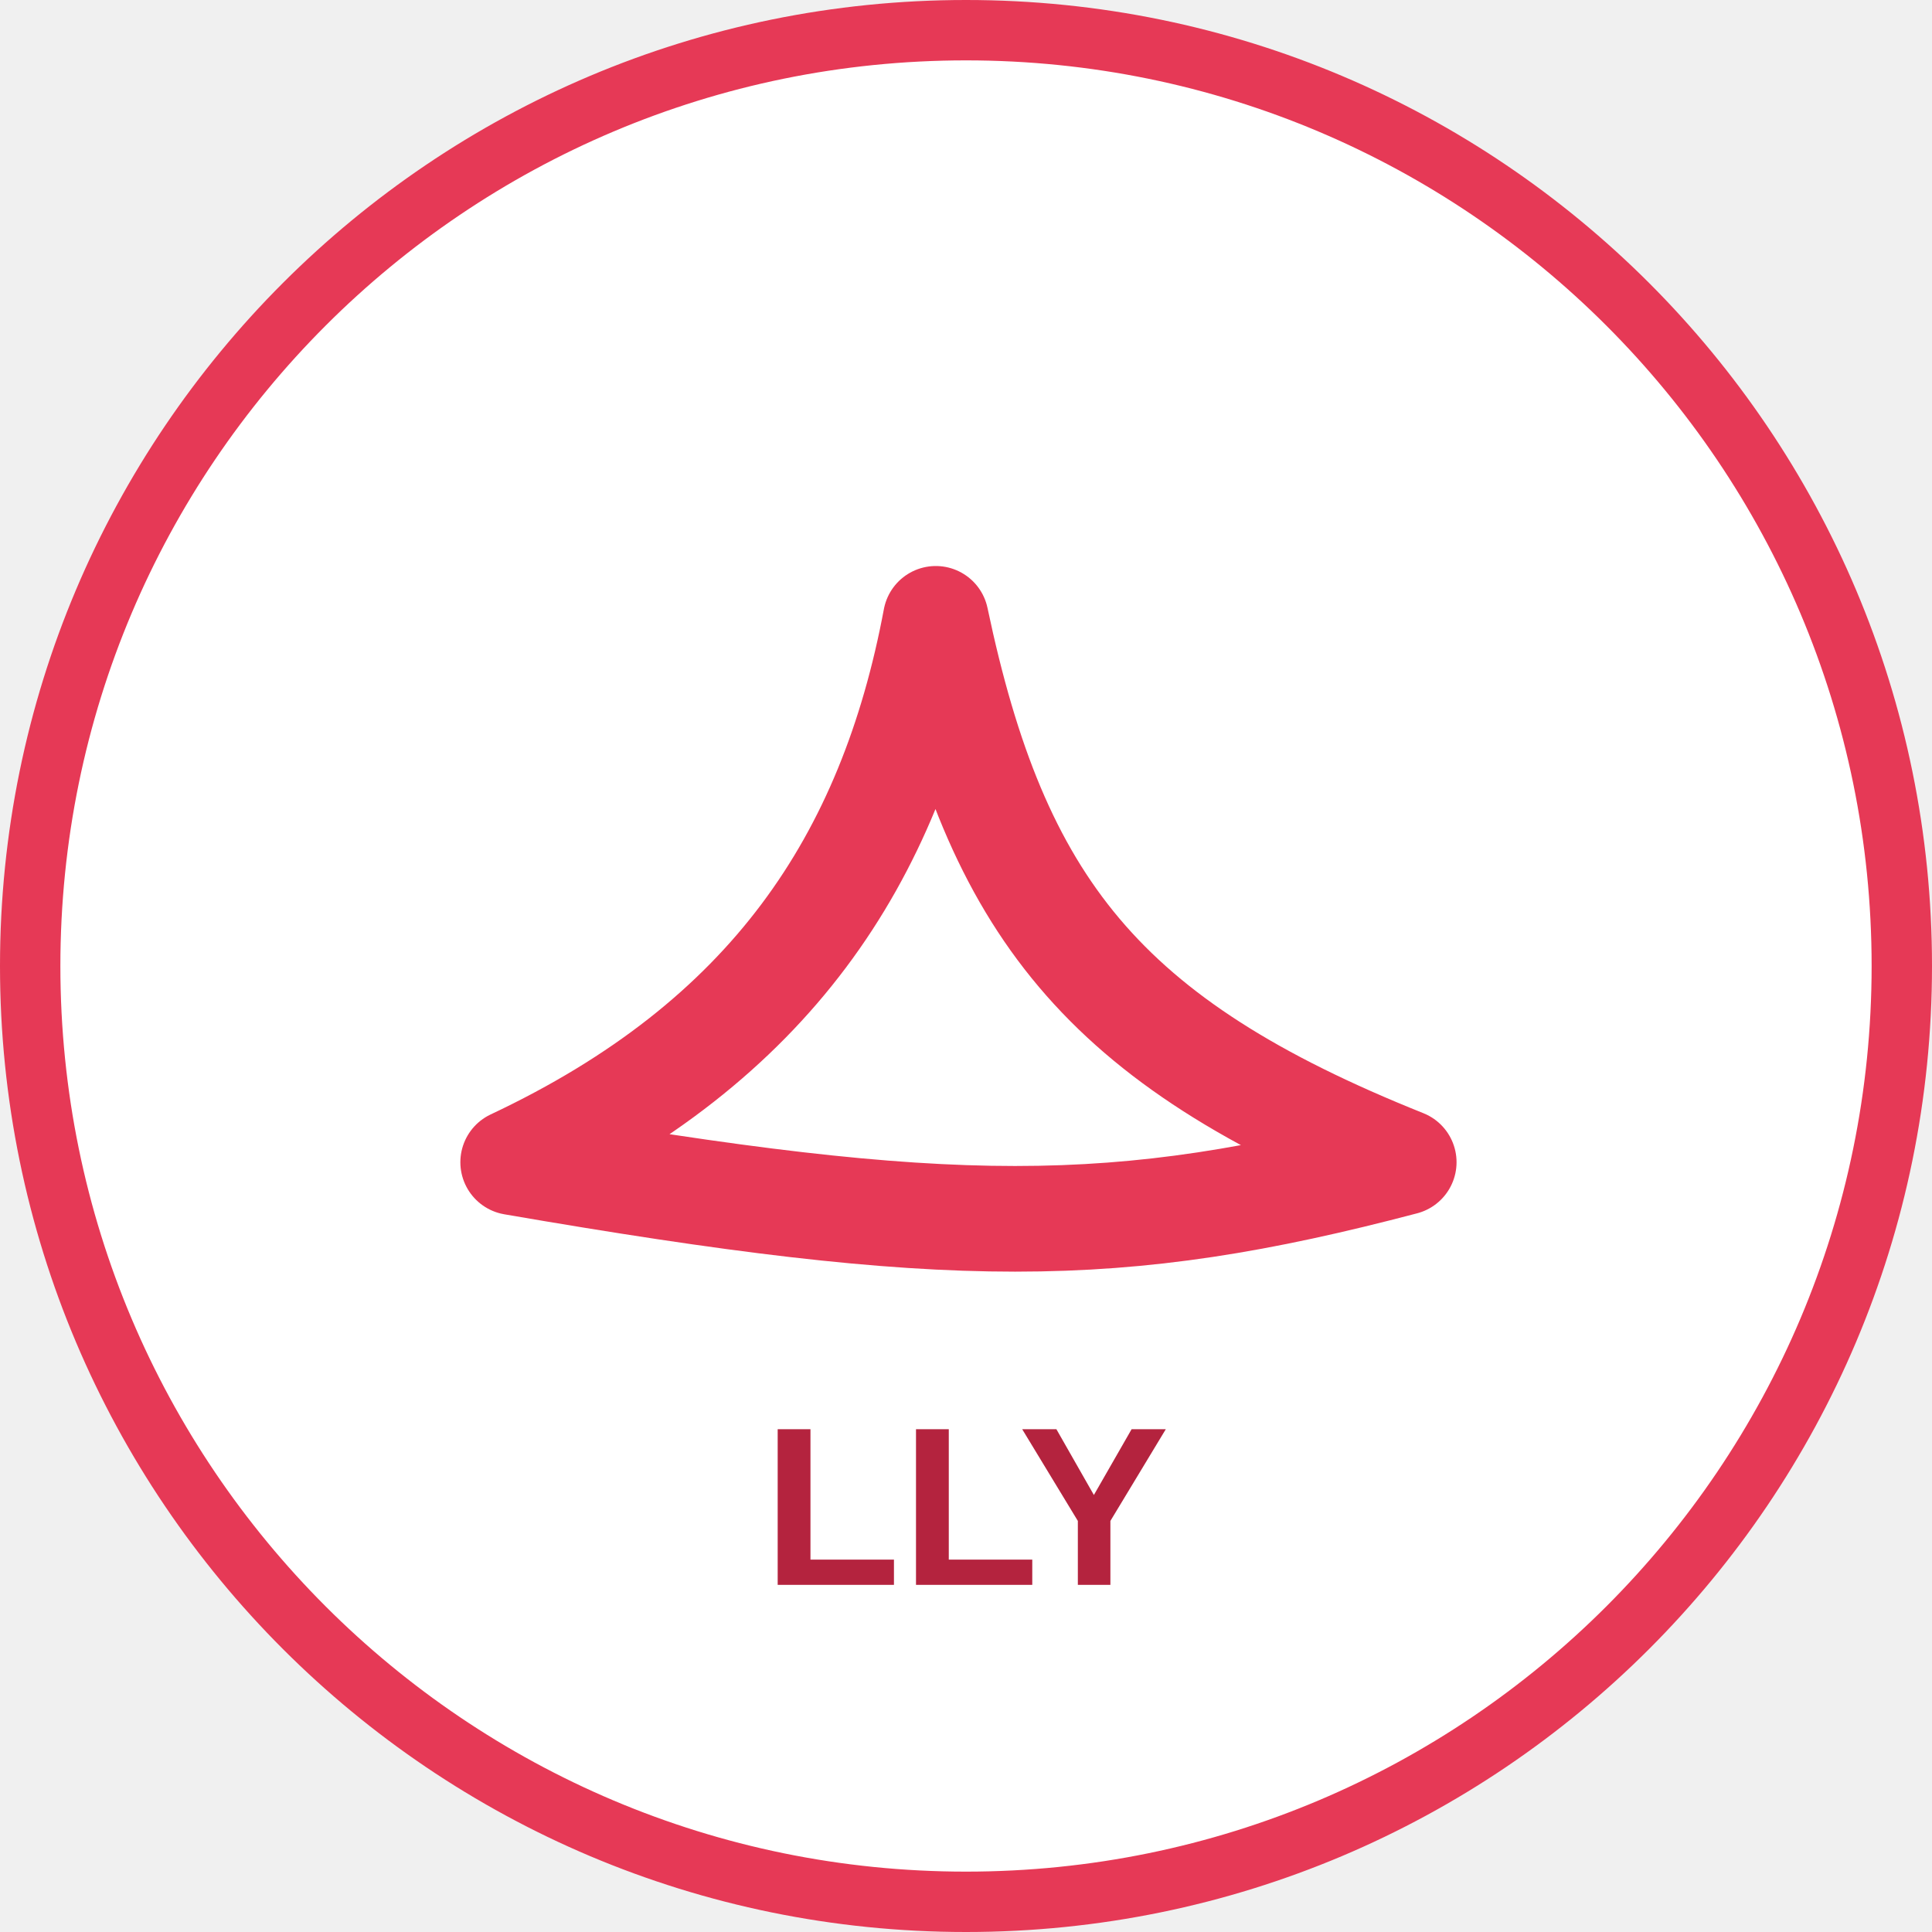
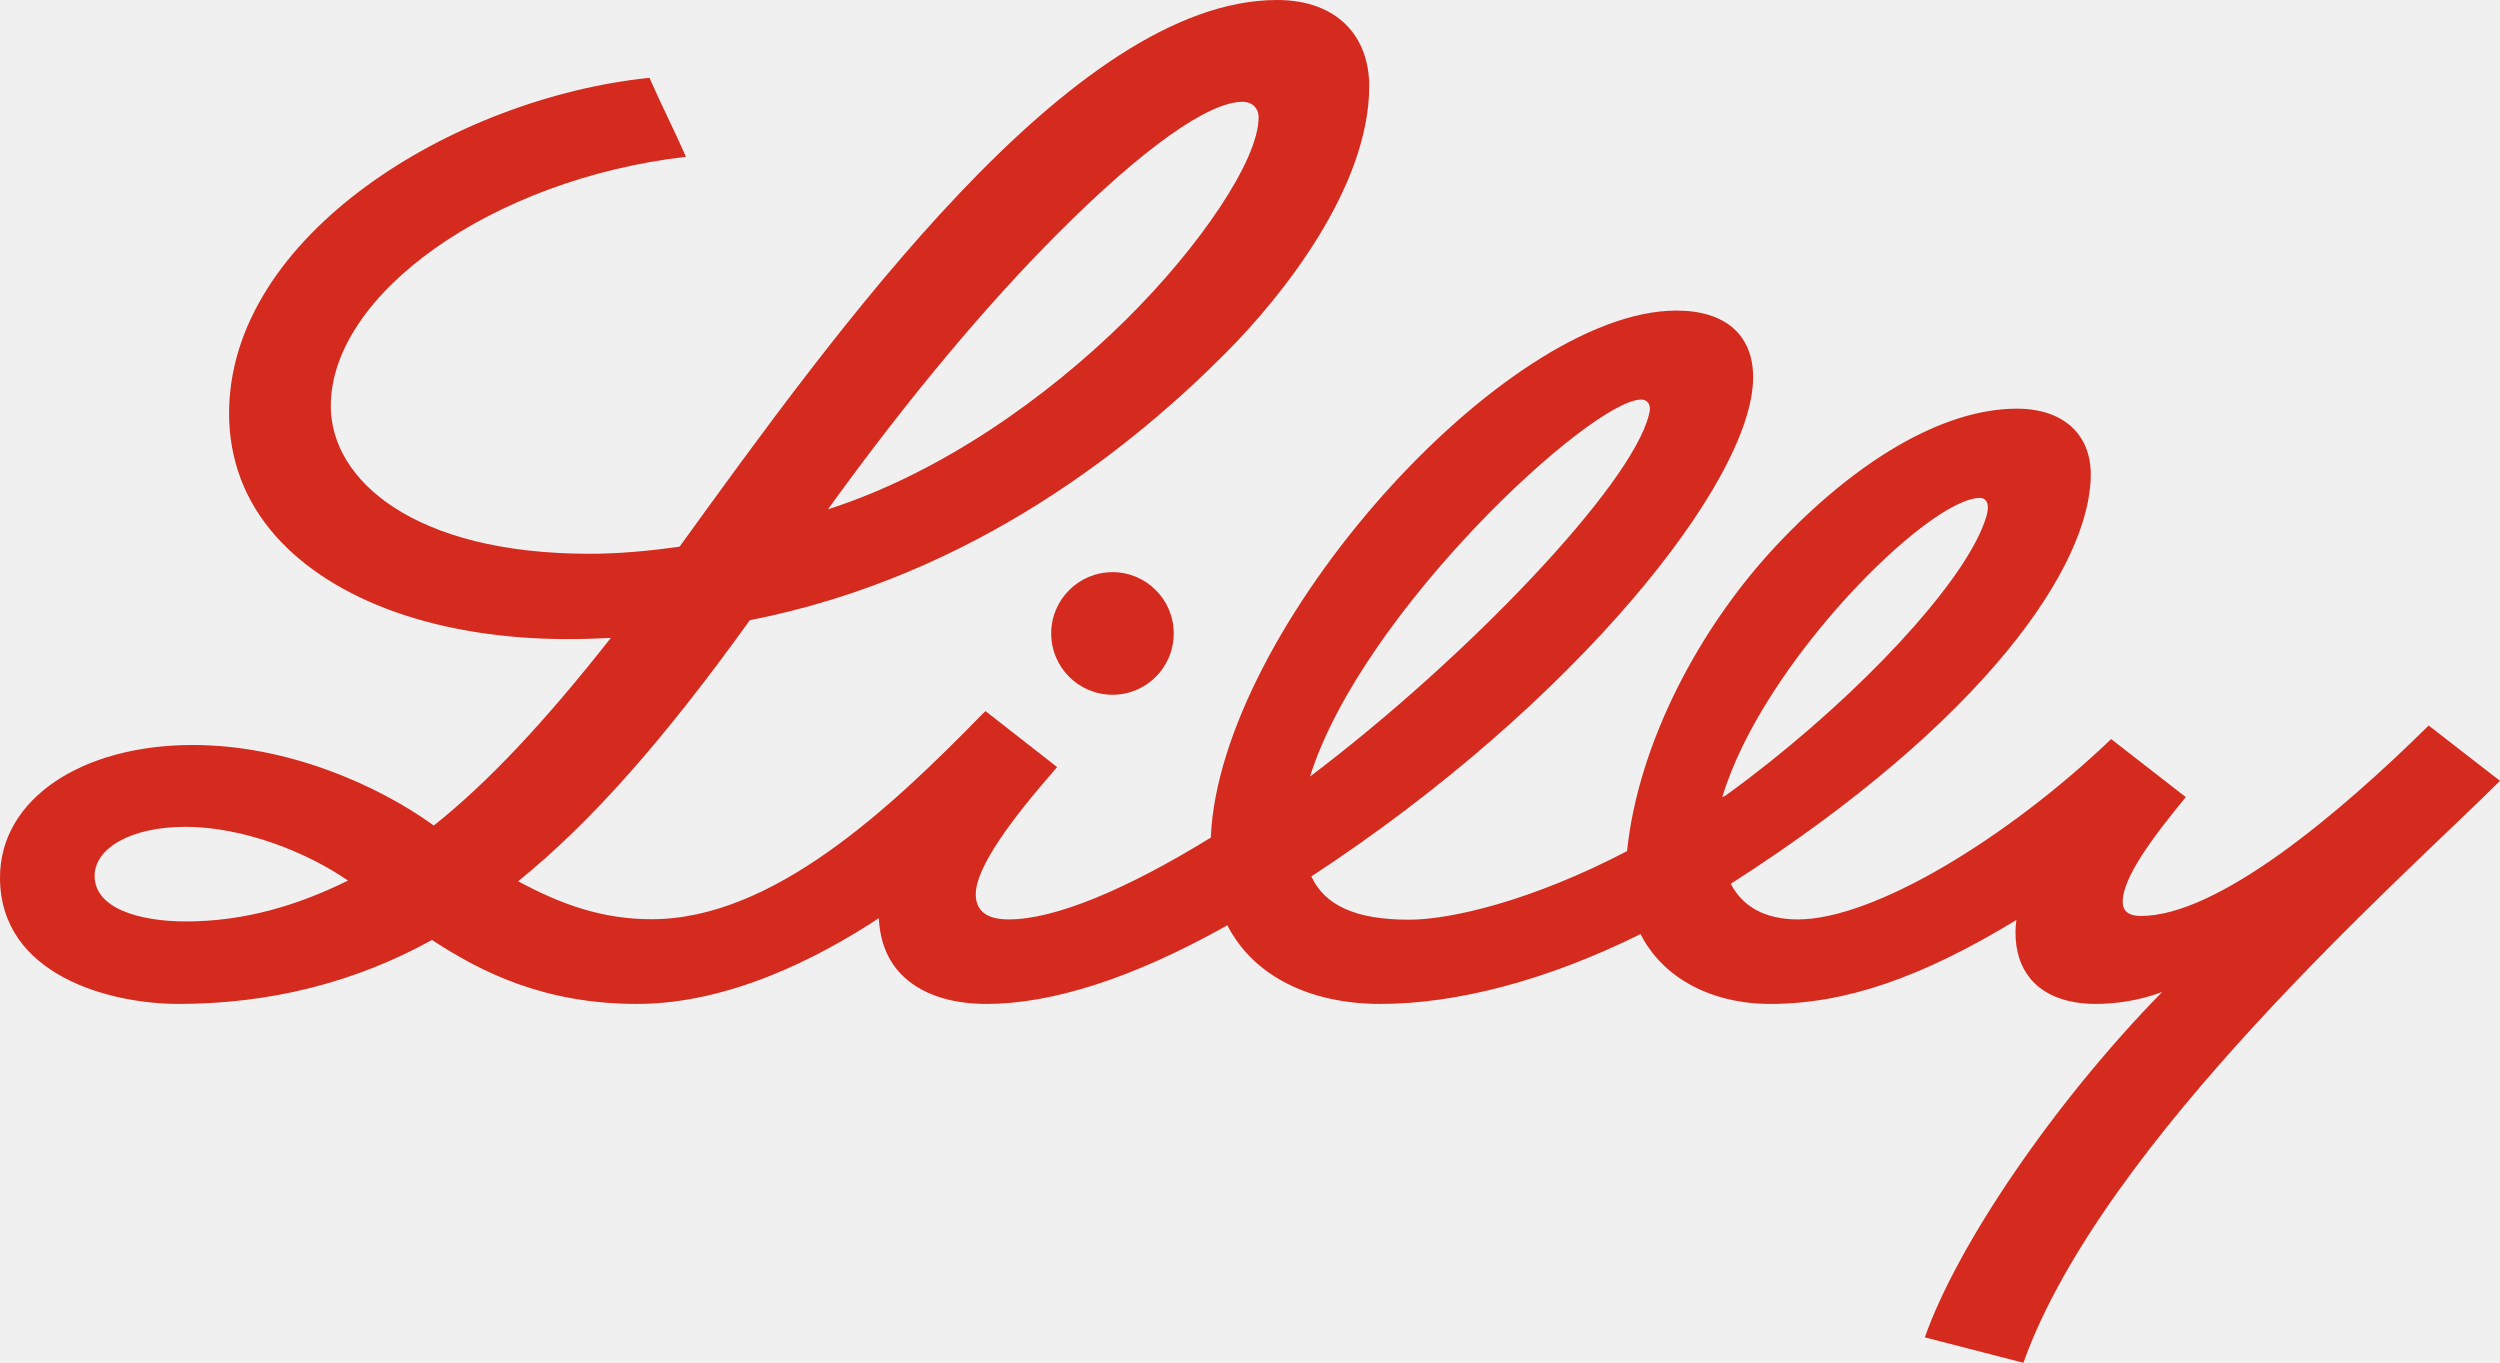
- <svg xmlns="http://www.w3.org/2000/svg" viewBox="0 0 128 128" role="img" aria-label="LLY logo">
-   <circle cx="64" cy="64" r="62" fill="#fff" stroke="#e63956" stroke-width="4" />
-   <path d="M34 77c17-8 25-20 28-36 4 19 11 28 31 36-19 5-30 5-59 0Z" fill="none" stroke="#e63956" stroke-width="7" stroke-linecap="round" stroke-linejoin="round" />
-   <text x="64" y="105" text-anchor="middle" fill="#b4233e" font-family="Arial,sans-serif" font-size="15" font-weight="700">LLY</text>
+ <svg xmlns="http://www.w3.org/2000/svg" width="631" height="344" version="1.1">
+   <g class="layer">
+     <path d="m435.53,200.79c3.65,-2.6 7.6,-5.64 11.29,-8.56c28.4,-22.72 50.1,-47.62 54.38,-61.4c0.16,-0.44 0.54,-1.71 0.54,-2.73c0,-1.42 -0.68,-2.42 -1.99,-2.42c-13.01,0 -54.86,41.65 -64.99,75.37l0,0.14l0.77,-0.4zm-104.88,-4.79c39.55,-29.87 81.08,-73.37 85.51,-91.23c0.15,-0.58 0.29,-1.15 0.27,-1.7c-0.05,-1.16 -0.69,-2.22 -2.18,-2.22c-12.51,0 -70.48,53.45 -83.6,95.15zm-242.82,26.26c-10.44,-7.24 -26.59,-13.57 -41,-13.57c-13.99,0 -22.95,5.49 -22.95,12.41c0,7.98 10.87,11.47 23.02,11.47c14.74,0 28.12,-3.99 40.93,-10.31zm121.15,-93.71c28.35,-9.1 55.24,-28.1 75.3,-47.94c18.55,-18.37 33.39,-40.18 33.39,-50.97c0,-2.47 -1.77,-3.95 -4,-3.95c-8.58,0 -24.88,11.41 -46.78,33.33c-17.07,17.12 -36.95,40.46 -57.91,69.53zm422.02,68.54c-24.34,24.23 -100.22,90.82 -120.3,146.87l-24.87,-6.41c8.12,-23.21 32.6,-59.3 59.89,-87.17c-5.8,2.2 -11.87,3.01 -16.72,3.01c-7.37,0 -13.11,-2.22 -16.55,-6.41c-2.49,-3 -3.74,-6.93 -3.74,-11.6c0,-1.01 0.07,-2.04 0.21,-3.17c-23.95,14.58 -43.23,21.18 -62.1,21.18c-14.68,0 -27.06,-6.41 -32.75,-17.63c-23.8,11.8 -46.59,17.63 -65.67,17.63c-17.75,0 -32.05,-7.02 -38.62,-19.85c-24.05,13.53 -44.49,19.85 -60.77,19.85c-9.37,0 -16.79,-2.6 -21.57,-7.51c-3.51,-3.61 -5.37,-8.5 -5.62,-14.13c-15.43,10.14 -37.93,21.64 -61.04,21.64c-23.61,0 -39.46,-8.12 -51.75,-16.14c-19.61,10.85 -41.17,16.14 -63.98,16.14c-17.24,0 -45.05,-7.19 -45.05,-31.9c0,-19.96 20.82,-33.46 48.66,-33.46c23.69,0 46.51,9.98 60.83,20.33c13.6,-10.82 27.86,-25.96 44.68,-47.35c-3.7,0.19 -7.31,0.3 -10.86,0.3c-32.23,0 -59.13,-9.49 -73.82,-26.12c-7.92,-8.98 -11.67,-19.52 -11.67,-30.85c0,-44.82 56.59,-79.59 106.1,-84.7c3.28,7.42 6.22,13.13 9.22,19.93c-48.92,5.68 -89.65,34.64 -89.65,62.93c0,18.59 20.91,37.27 65.27,37.27c7.6,0 15.24,-0.73 22.76,-1.78c39.15,-54.05 99.18,-137.99 150.81,-137.99c15.29,0 23.26,9.28 23.26,21.72c0,25.56 -21.96,53.08 -36.28,67.43c-22.51,22.61 -63.2,56.25 -120.05,67.39c-22.12,30.75 -40.3,51.16 -58.47,65.89c11.03,5.95 21.34,9.58 33.67,9.58c30.59,0 60.27,-28.01 83.46,-51.74l0.82,-0.79l18.08,14.13l-0.84,0.98c-10.26,11.76 -19.7,24.18 -19.7,31.13c0,5.3 4.45,6.34 8.3,6.34c11.73,0 29.77,-7.58 51.03,-20.65l0,-0.18c2.35,-52.53 74.02,-132.84 117.53,-132.84c12.28,0 19.35,6.1 19.35,16.83c0,26.33 -45.44,82.79 -111.5,125.98l0,0.03c3.42,7.35 11.29,10.9 24.64,10.9c10.43,0 30.8,-4.65 55.04,-17.31c2.82,-27.22 18.23,-56.43 37.78,-77.25c19.62,-20.86 41.61,-34.42 60.62,-34.42c11.72,0 18.64,6.47 18.64,16.59c0,22.96 -26.65,62.22 -90.86,103.33c2.83,5.51 8.36,8.99 16.93,8.99c19.12,0 52.82,-20.42 79.08,-45.52l18.84,14.65c-8.05,9.76 -16.19,20.51 -15.92,26.67c0.06,2 1.41,3.33 4.57,3.33c19.35,0 49.82,-25.53 72.65,-48.07l18,13.97zm-350.19,-52.68c8.54,0 15.44,6.95 15.44,15.46c0,8.56 -6.9,15.49 -15.44,15.49c-8.57,0 -15.49,-6.93 -15.49,-15.49c0,-8.51 6.92,-15.46 15.49,-15.46z" fill="#d52b1e" id="svg_1" />
+   </g>
</svg>
